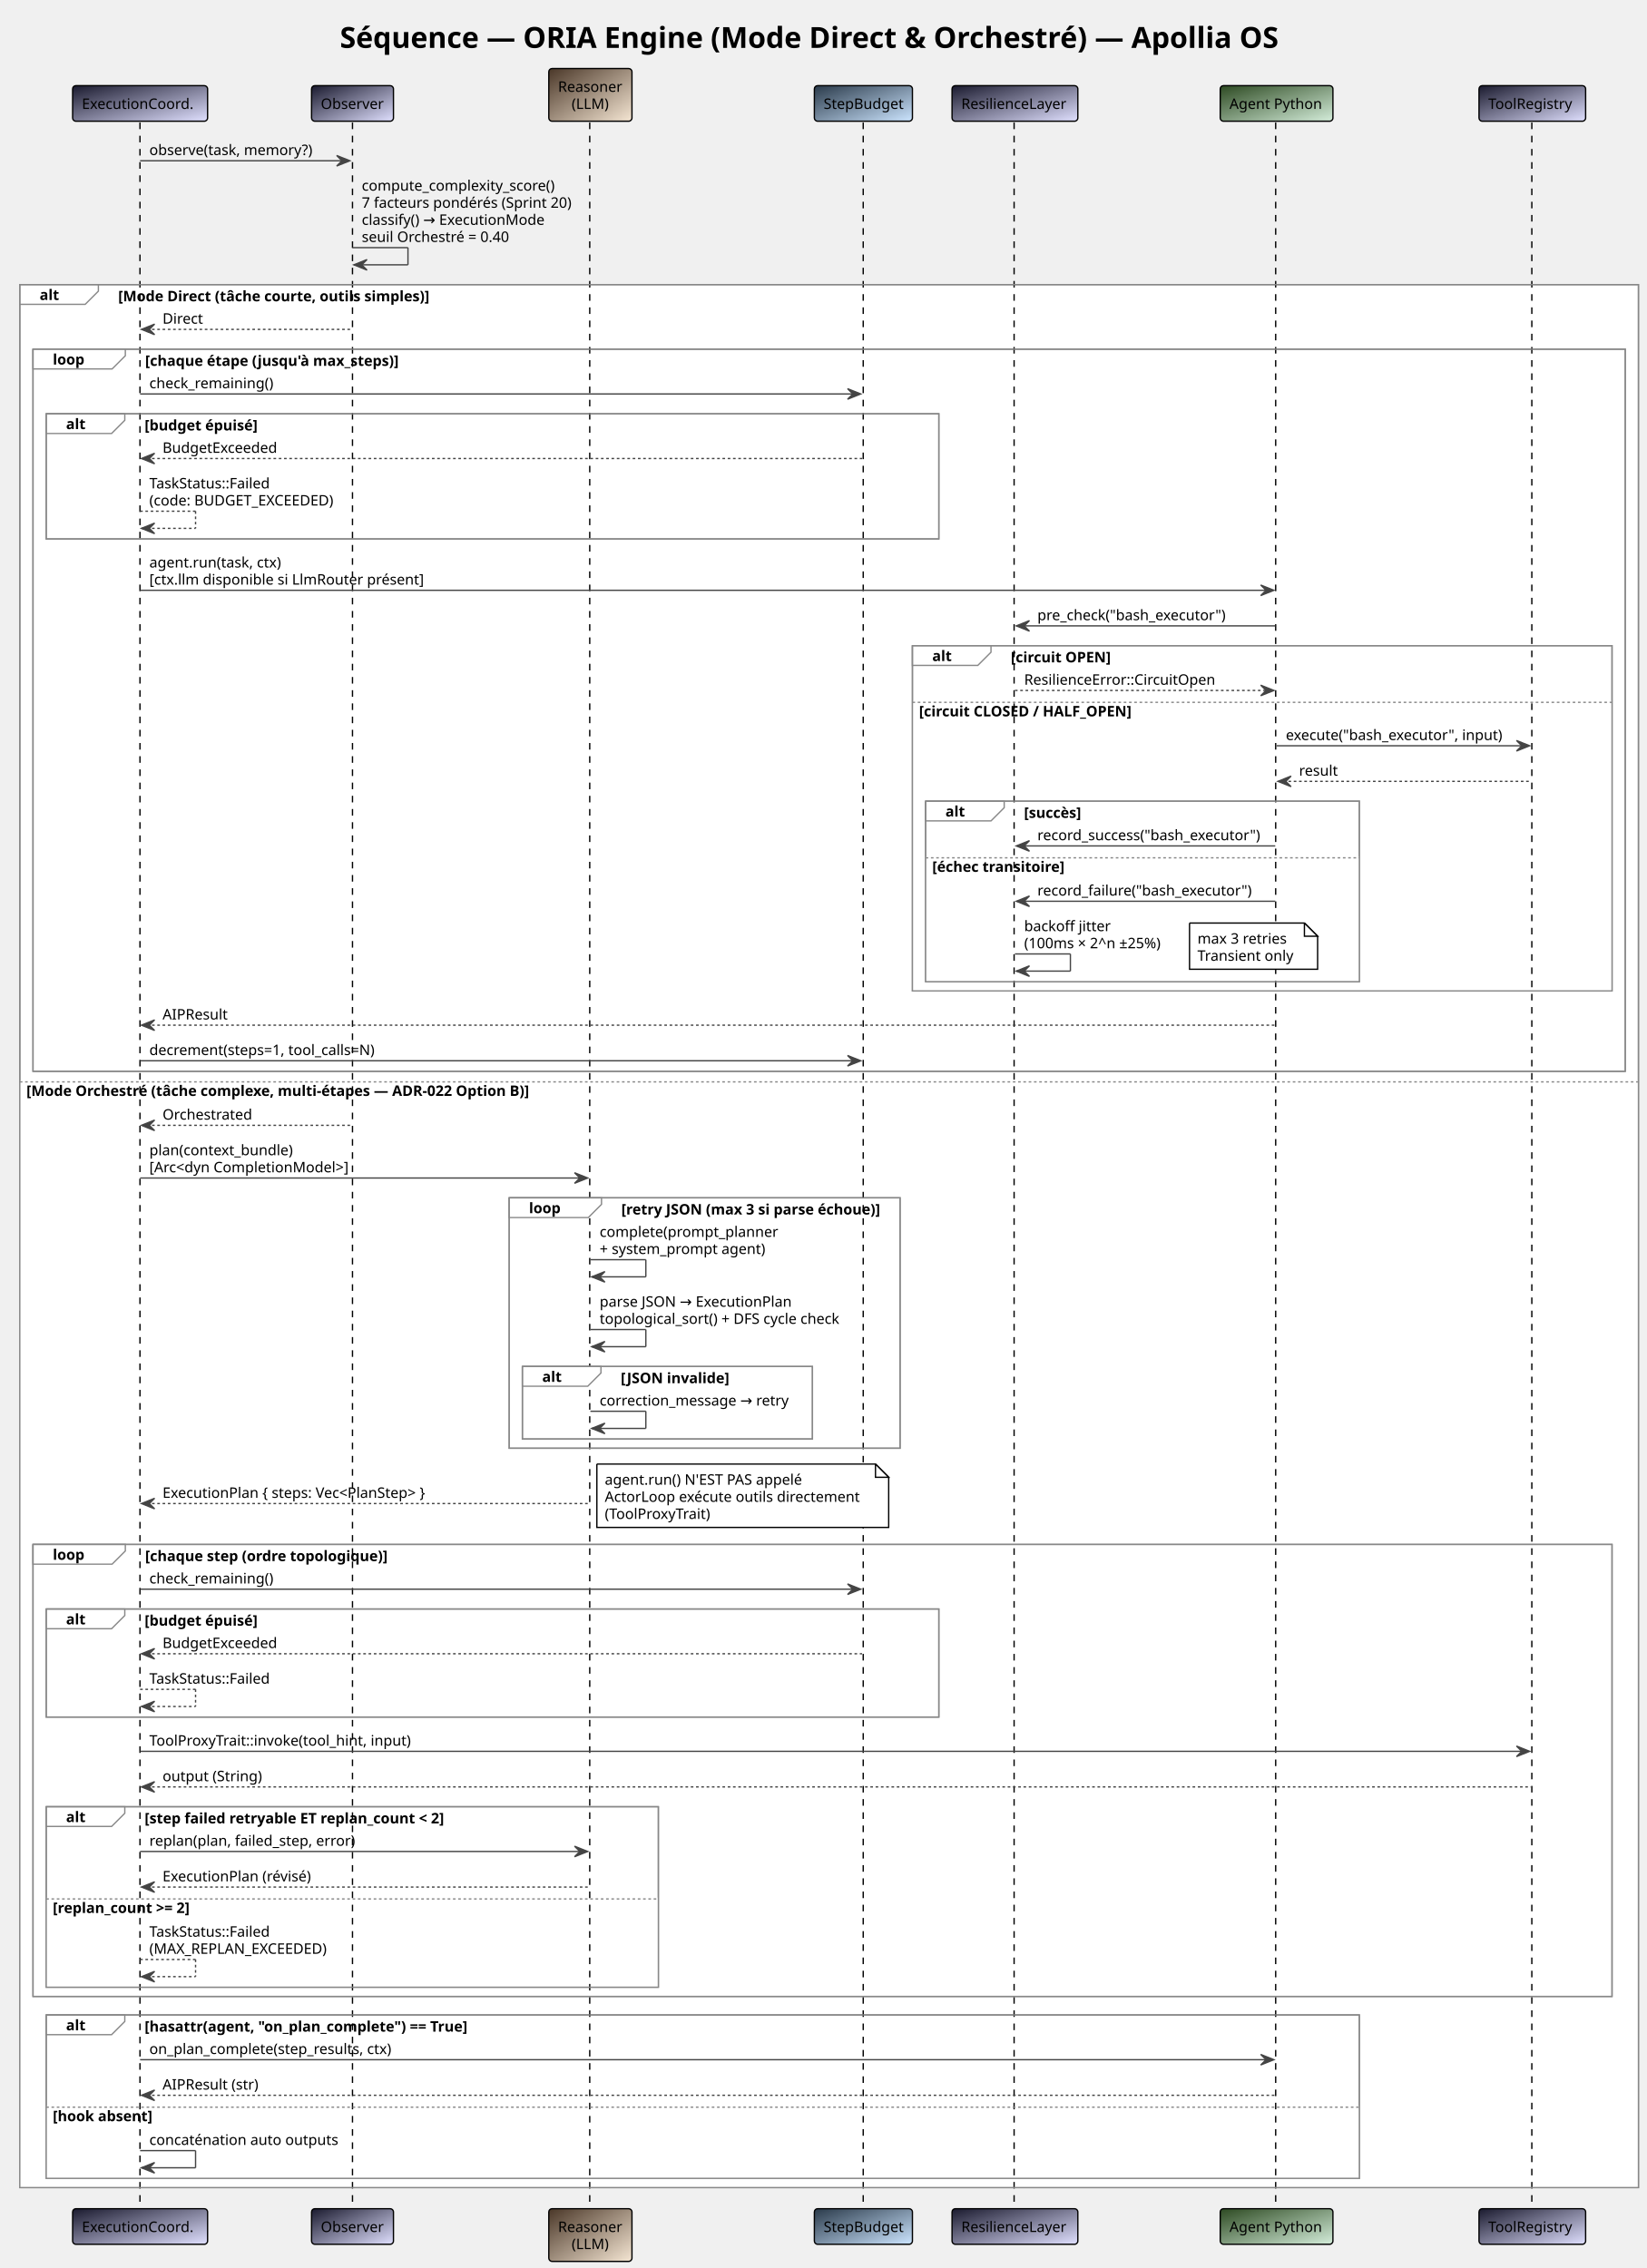
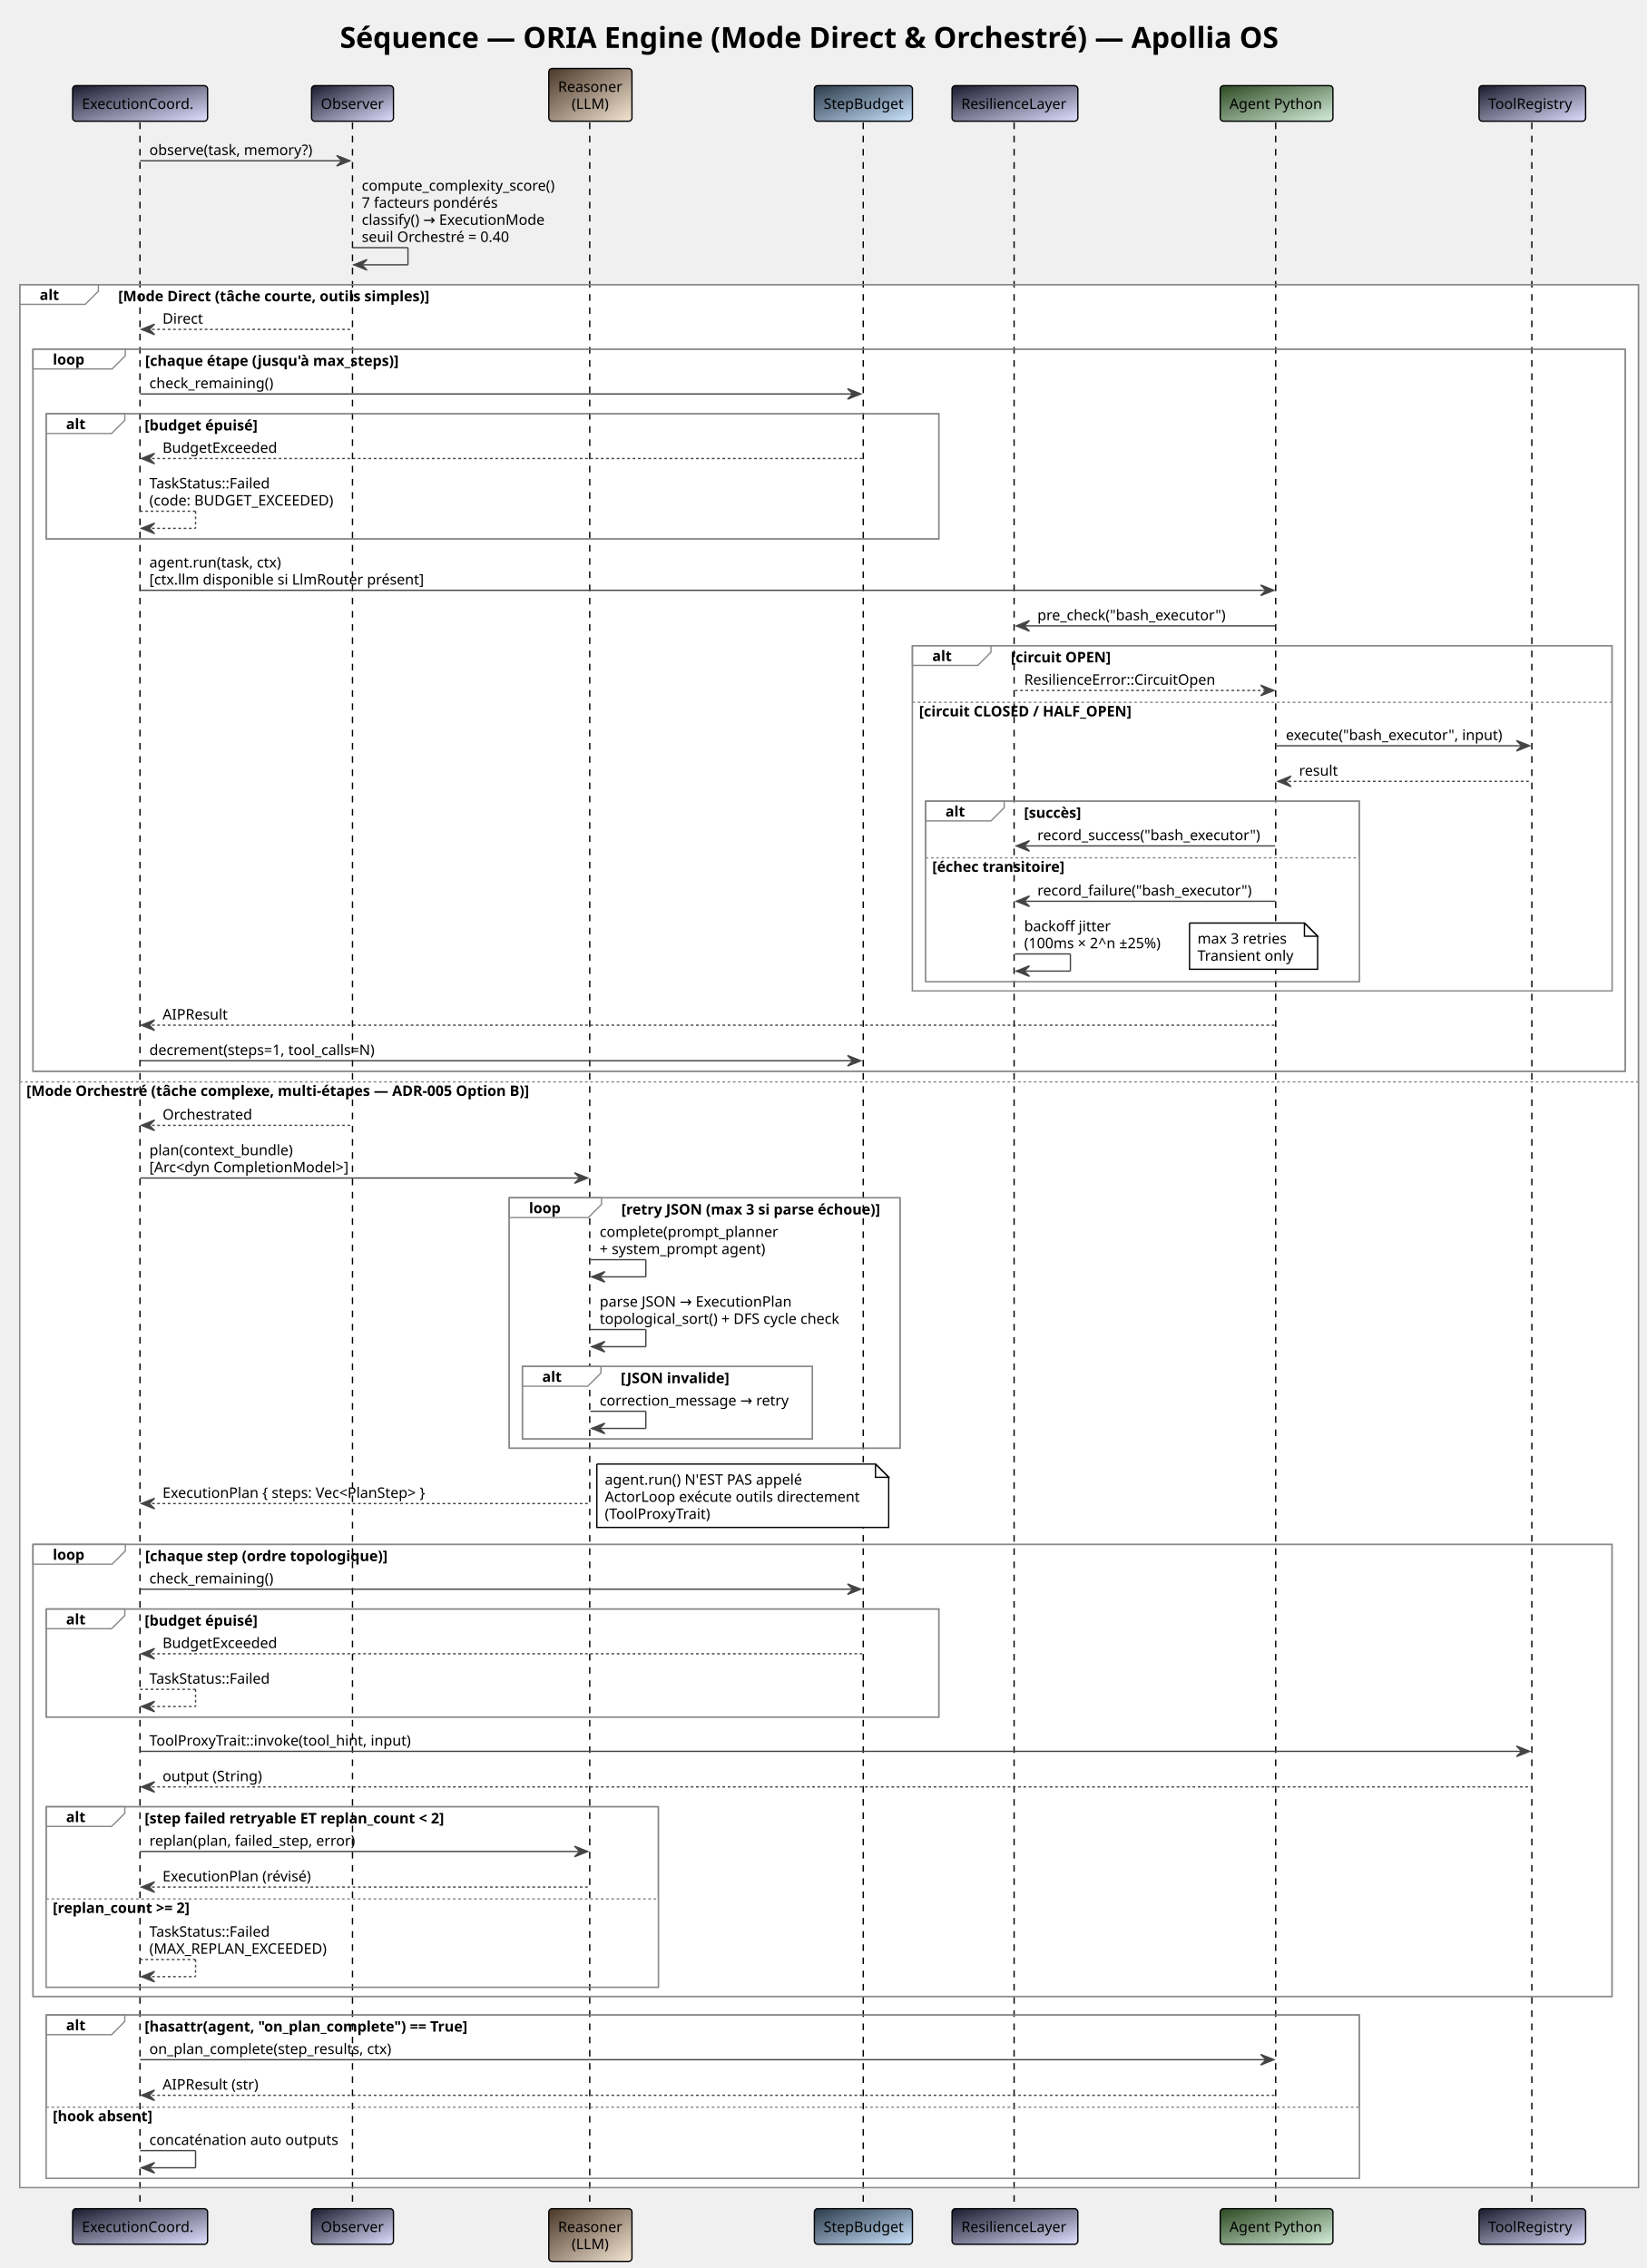
<svg xmlns="http://www.w3.org/2000/svg" contentStyleType="text/css" data-diagram-type="SEQUENCE" height="1718px" preserveAspectRatio="none" style="width:1247px;height:1718px;background:#FFFFFF;" version="1.1" viewBox="0 0 1247 1718" width="1247px" zoomAndPan="magnify">
  <defs>
    <linearGradient id="ga1h1x66v5fm60" x1="0%" x2="100%" y1="0%" y2="100%">
      <stop offset="0%" stop-color="#1A1A2E" />
      <stop offset="100%" stop-color="#E0E0FF" />
    </linearGradient>
    <linearGradient id="ga1h1x66v5fm61" x1="0%" x2="100%" y1="0%" y2="100%">
      <stop offset="0%" stop-color="#4A3728" />
      <stop offset="100%" stop-color="#F5E6D3" />
    </linearGradient>
    <linearGradient id="ga1h1x66v5fm62" x1="0%" x2="100%" y1="0%" y2="100%">
      <stop offset="0%" stop-color="#2A3A4A" />
      <stop offset="100%" stop-color="#CCE5FF" />
    </linearGradient>
    <linearGradient id="ga1h1x66v5fm63" x1="0%" x2="100%" y1="0%" y2="100%">
      <stop offset="0%" stop-color="#2D4A22" />
      <stop offset="100%" stop-color="#D4EDDA" />
    </linearGradient>
  </defs>
  <g>
    <text fill="#000000" font-family="'JetBrains Mono'" font-size="22" font-weight="bold" lengthAdjust="spacing" textLength="739.986" x="257.402" y="36.27">Séquence — ORIA Engine (Mode Direct &amp; Orchestré) — Apollia OS</text>
    <rect fill="#FFFFFF" height="1441.484" style="stroke:#888888;stroke-width:1;" width="1225.791" x="15" y="215.596" />
    <rect fill="#FFFFFF" height="547.012" style="stroke:#888888;stroke-width:1;" width="1205.791" x="25" y="264.506" />
    <rect fill="#FFFFFF" height="94.82" style="stroke:#888888;stroke-width:1;" width="675.979" x="35" y="313.416" />
    <rect fill="#FFFFFF" height="261.506" style="stroke:#888888;stroke-width:1;" width="529.812" x="690.979" y="489.102" />
    <rect fill="#FFFFFF" height="219.596" style="stroke:none;stroke-width:1;" width="529.812" x="690.979" y="531.012" />
    <rect fill="#FFFFFF" height="136.731" style="stroke:#888888;stroke-width:1;" width="328.438" x="700.979" y="606.877" />
    <rect fill="#FFFFFF" height="94.82" style="stroke:none;stroke-width:1;" width="328.438" x="700.979" y="648.787" />
    <rect fill="#FFFFFF" height="838.562" style="stroke:none;stroke-width:1;" width="1225.791" x="15" y="818.518" />
    <rect fill="#FFFFFF" height="189.685" style="stroke:#888888;stroke-width:1;" width="296.016" x="385.602" y="907.338" />
    <rect fill="#FFFFFF" height="54.91" style="stroke:#888888;stroke-width:1;" width="219.65" x="395.602" y="1035.113" />
    <rect fill="#FFFFFF" height="342.416" style="stroke:#888888;stroke-width:1;" width="1195.791" x="25" y="1169.889" />
    <rect fill="#FFFFFF" height="81.865" style="stroke:#888888;stroke-width:1;" width="675.979" x="35" y="1218.799" />
    <rect fill="#FFFFFF" height="136.731" style="stroke:#888888;stroke-width:1;" width="463.581" x="35" y="1368.574" />
    <rect fill="#FFFFFF" height="67.865" style="stroke:none;stroke-width:1;" width="463.581" x="35" y="1437.439" />
    <rect fill="#FFFFFF" height="123.775" style="stroke:#888888;stroke-width:1;" width="994.417" x="35" y="1526.305" />
    <rect fill="#FFFFFF" height="54.91" style="stroke:none;stroke-width:1;" width="994.417" x="35" y="1595.17" />
    <g class="participant-lifeline" data-entity-uid="part1" data-qualified-name="coord" id="part1-lifeline">
      <g>
        <rect fill="#000000" fill-opacity="0" height="1581.26" width="8" x="102.102" y="92.82" />
        <line style="stroke:#000000;stroke-width:1;stroke-dasharray:5,5;" x1="106" x2="106" y1="92.82" y2="1674.08" />
      </g>
    </g>
    <g class="participant-lifeline" data-entity-uid="part2" data-qualified-name="obs" id="part2-lifeline">
      <g>
        <rect fill="#000000" fill-opacity="0" height="1581.26" width="8" x="262.953" y="92.82" />
        <line style="stroke:#000000;stroke-width:1;stroke-dasharray:5,5;" x1="266.939" x2="266.939" y1="92.82" y2="1674.08" />
      </g>
    </g>
    <g class="participant-lifeline" data-entity-uid="part3" data-qualified-name="reasoner" id="part3-lifeline">
      <g>
        <rect fill="#000000" fill-opacity="0" height="1581.26" width="8" x="443.092" y="92.82" />
        <line style="stroke:#000000;stroke-width:1;stroke-dasharray:5,5;" x1="446.602" x2="446.602" y1="92.82" y2="1674.08" />
      </g>
    </g>
    <g class="participant-lifeline" data-entity-uid="part4" data-qualified-name="budget" id="part4-lifeline">
      <g>
        <rect fill="#000000" fill-opacity="0" height="1581.26" width="8" x="649.844" y="92.82" />
        <line style="stroke:#000000;stroke-width:1;stroke-dasharray:5,5;" x1="653.71" x2="653.71" y1="92.82" y2="1674.08" />
      </g>
    </g>
    <g class="participant-lifeline" data-entity-uid="part5" data-qualified-name="resilience" id="part5-lifeline">
      <g>
        <rect fill="#000000" fill-opacity="0" height="1581.26" width="8" x="764.611" y="92.82" />
        <line style="stroke:#000000;stroke-width:1;stroke-dasharray:5,5;" x1="767.979" x2="767.979" y1="92.82" y2="1674.08" />
      </g>
    </g>
    <g class="participant-lifeline" data-entity-uid="part6" data-qualified-name="agent" id="part6-lifeline">
      <g>
        <rect fill="#000000" fill-opacity="0" height="1581.26" width="8" x="962.742" y="92.82" />
        <line style="stroke:#000000;stroke-width:1;stroke-dasharray:5,5;" x1="966.067" x2="966.067" y1="92.82" y2="1674.08" />
      </g>
    </g>
    <g class="participant-lifeline" data-entity-uid="part7" data-qualified-name="tools" id="part7-lifeline">
      <g>
        <rect fill="#000000" fill-opacity="0" height="1581.26" width="8" x="1156.42" y="92.82" />
        <line style="stroke:#000000;stroke-width:1;stroke-dasharray:5,5;" x1="1160.05" x2="1160.05" y1="92.82" y2="1674.08" />
      </g>
    </g>
    <g class="participant participant-head" data-entity-uid="part1" data-qualified-name="coord" id="part1-head">
      <rect fill="url(#ga1h1x66v5fm60)" height="26.955" rx="2.5" ry="2.5" style="stroke:#000000;stroke-width:1;" width="102.204" x="55" y="64.865" />
      <text fill="#000000" font-family="'JetBrains Mono'" font-size="11" lengthAdjust="spacing" textLength="88.204" x="62" y="82.5">ExecutionCoord.</text>
    </g>
    <g class="participant participant-tail" data-entity-uid="part1" data-qualified-name="coord" id="part1-tail">
      <rect fill="url(#ga1h1x66v5fm60)" height="26.955" rx="2.5" ry="2.5" style="stroke:#000000;stroke-width:1;" width="102.204" x="55" y="1673.08" />
      <text fill="#000000" font-family="'JetBrains Mono'" font-size="11" lengthAdjust="spacing" textLength="88.204" x="62" y="1690.715">ExecutionCoord.</text>
    </g>
    <g class="participant participant-head" data-entity-uid="part2" data-qualified-name="obs" id="part2-head">
      <rect fill="url(#ga1h1x66v5fm60)" height="26.955" rx="2.5" ry="2.5" style="stroke:#000000;stroke-width:1;" width="62.028" x="235.939" y="64.865" />
      <text fill="#000000" font-family="'JetBrains Mono'" font-size="11" lengthAdjust="spacing" textLength="48.028" x="242.939" y="82.5">Observer</text>
    </g>
    <g class="participant participant-tail" data-entity-uid="part2" data-qualified-name="obs" id="part2-tail">
      <rect fill="url(#ga1h1x66v5fm60)" height="26.955" rx="2.5" ry="2.5" style="stroke:#000000;stroke-width:1;" width="62.028" x="235.939" y="1673.08" />
      <text fill="#000000" font-family="'JetBrains Mono'" font-size="11" lengthAdjust="spacing" textLength="48.028" x="242.939" y="1690.715">Observer</text>
    </g>
    <g class="participant participant-head" data-entity-uid="part3" data-qualified-name="reasoner" id="part3-head">
      <rect fill="url(#ga1h1x66v5fm61)" height="39.91" rx="2.5" ry="2.5" style="stroke:#000000;stroke-width:1;" width="62.979" x="415.602" y="51.91" />
      <text fill="#000000" font-family="'JetBrains Mono'" font-size="11" lengthAdjust="spacing" textLength="48.979" x="422.602" y="69.545">Reasoner</text>
      <text fill="#000000" font-family="'JetBrains Mono'" font-size="11" lengthAdjust="spacing" textLength="28.359" x="432.912" y="82.5">(LLM)</text>
    </g>
    <g class="participant participant-tail" data-entity-uid="part3" data-qualified-name="reasoner" id="part3-tail">
      <rect fill="url(#ga1h1x66v5fm61)" height="39.91" rx="2.5" ry="2.5" style="stroke:#000000;stroke-width:1;" width="62.979" x="415.602" y="1673.08" />
      <text fill="#000000" font-family="'JetBrains Mono'" font-size="11" lengthAdjust="spacing" textLength="48.979" x="422.602" y="1690.715">Reasoner</text>
      <text fill="#000000" font-family="'JetBrains Mono'" font-size="11" lengthAdjust="spacing" textLength="28.359" x="432.912" y="1703.67">(LLM)</text>
    </g>
    <g class="participant participant-head" data-entity-uid="part4" data-qualified-name="budget" id="part4-head">
      <rect fill="url(#ga1h1x66v5fm62)" height="26.955" rx="2.5" ry="2.5" style="stroke:#000000;stroke-width:1;" width="74.269" x="616.71" y="64.865" />
      <text fill="#000000" font-family="'JetBrains Mono'" font-size="11" lengthAdjust="spacing" textLength="60.269" x="623.71" y="82.5">StepBudget</text>
    </g>
    <g class="participant participant-tail" data-entity-uid="part4" data-qualified-name="budget" id="part4-tail">
      <rect fill="url(#ga1h1x66v5fm62)" height="26.955" rx="2.5" ry="2.5" style="stroke:#000000;stroke-width:1;" width="74.269" x="616.71" y="1673.08" />
      <text fill="#000000" font-family="'JetBrains Mono'" font-size="11" lengthAdjust="spacing" textLength="60.269" x="623.71" y="1690.715">StepBudget</text>
    </g>
    <g class="participant participant-head" data-entity-uid="part5" data-qualified-name="resilience" id="part5-head">
      <rect fill="url(#ga1h1x66v5fm60)" height="26.955" rx="2.5" ry="2.5" style="stroke:#000000;stroke-width:1;" width="95.265" x="720.979" y="64.865" />
      <text fill="#000000" font-family="'JetBrains Mono'" font-size="11" lengthAdjust="spacing" textLength="81.265" x="727.979" y="82.5">ResilienceLayer</text>
    </g>
    <g class="participant participant-tail" data-entity-uid="part5" data-qualified-name="resilience" id="part5-tail">
      <rect fill="url(#ga1h1x66v5fm60)" height="26.955" rx="2.5" ry="2.5" style="stroke:#000000;stroke-width:1;" width="95.265" x="720.979" y="1673.08" />
      <text fill="#000000" font-family="'JetBrains Mono'" font-size="11" lengthAdjust="spacing" textLength="81.265" x="727.979" y="1690.715">ResilienceLayer</text>
    </g>
    <g class="participant participant-head" data-entity-uid="part6" data-qualified-name="agent" id="part6-head">
      <rect fill="url(#ga1h1x66v5fm63)" height="26.955" rx="2.5" ry="2.5" style="stroke:#000000;stroke-width:1;" width="85.35" x="924.067" y="64.865" />
      <text fill="#000000" font-family="'JetBrains Mono'" font-size="11" lengthAdjust="spacing" textLength="71.35" x="931.067" y="82.5">Agent Python</text>
    </g>
    <g class="participant participant-tail" data-entity-uid="part6" data-qualified-name="agent" id="part6-tail">
      <rect fill="url(#ga1h1x66v5fm63)" height="26.955" rx="2.5" ry="2.5" style="stroke:#000000;stroke-width:1;" width="85.35" x="924.067" y="1673.08" />
      <text fill="#000000" font-family="'JetBrains Mono'" font-size="11" lengthAdjust="spacing" textLength="71.35" x="931.067" y="1690.715">Agent Python</text>
    </g>
    <g class="participant participant-head" data-entity-uid="part7" data-qualified-name="tools" id="part7-head">
      <rect fill="url(#ga1h1x66v5fm60)" height="26.955" rx="2.5" ry="2.5" style="stroke:#000000;stroke-width:1;" width="80.741" x="1120.05" y="64.865" />
      <text fill="#000000" font-family="'JetBrains Mono'" font-size="11" lengthAdjust="spacing" textLength="66.741" x="1127.05" y="82.5">ToolRegistry</text>
    </g>
    <g class="participant participant-tail" data-entity-uid="part7" data-qualified-name="tools" id="part7-tail">
      <rect fill="url(#ga1h1x66v5fm60)" height="26.955" rx="2.5" ry="2.5" style="stroke:#000000;stroke-width:1;" width="80.741" x="1120.05" y="1673.08" />
      <text fill="#000000" font-family="'JetBrains Mono'" font-size="11" lengthAdjust="spacing" textLength="66.741" x="1127.05" y="1690.715">ToolRegistry</text>
    </g>
    <g class="message" data-entity-1="part1" data-entity-2="part2" id="msg1">
      <polygon fill="#444444" points="254.953,117.775,264.953,121.775,254.953,125.775,258.953,121.775" style="stroke:#444444;stroke-width:1;" />
      <line style="stroke:#444444;stroke-width:1;" x1="106.102" x2="260.953" y1="121.775" y2="121.775" />
      <text fill="#000000" font-family="'JetBrains Mono'" font-size="11" lengthAdjust="spacing" textLength="126.393" x="113.102" y="117.455">observe(task, memory?)</text>
    </g>
    <g class="message" data-entity-1="part2" data-entity-2="part2" id="msg2">
      <line style="stroke:#444444;stroke-width:1;" x1="266.953" x2="308.953" y1="187.596" y2="187.596" />
      <line style="stroke:#444444;stroke-width:1;" x1="308.953" x2="308.953" y1="187.596" y2="200.596" />
      <line style="stroke:#444444;stroke-width:1;" x1="267.953" x2="308.953" y1="200.596" y2="200.596" />
      <polygon fill="#444444" points="277.953,196.596,267.953,200.596,277.953,204.596,273.953,200.596" style="stroke:#444444;stroke-width:1;" />
      <text fill="#000000" font-family="'JetBrains Mono'" font-size="11" lengthAdjust="spacing" textLength="152.115" x="273.953" y="144.41">compute_complexity_score()</text>
-       <text fill="#000000" font-family="'JetBrains Mono'" font-size="11" lengthAdjust="spacing" textLength="166.139" x="273.953" y="157.365">7 facteurs pondérés (Sprint 20)</text>
+       <text fill="#000000" font-family="'JetBrains Mono'" font-size="11" lengthAdjust="spacing" textLength="166.139" x="273.953" y="157.365">7 facteurs pondérés</text>
      <text fill="#000000" font-family="'JetBrains Mono'" font-size="11" lengthAdjust="spacing" textLength="145.648" x="273.953" y="170.32">classify() → ExecutionMode</text>
      <text fill="#000000" font-family="'JetBrains Mono'" font-size="11" lengthAdjust="spacing" textLength="120.441" x="273.953" y="183.275">seuil Orchestré = 0.40</text>
    </g>
    <path d="M15,215.596 L74.502,215.596 L74.502,220.551 L64.502,230.551 L15,230.551 L15,215.596" fill="#FFFFFF" style="stroke:#888888;stroke-width:1;" />
    <rect fill="none" height="1441.484" style="stroke:#888888;stroke-width:1;" width="1225.791" x="15" y="215.596" />
    <text fill="#000000" font-family="'JetBrains Mono'" font-size="11" font-weight="bold" lengthAdjust="spacing" textLength="14.502" x="30" y="227.231">alt</text>
    <text fill="#000000" font-family="'JetBrains Mono'" font-size="11" font-weight="bold" lengthAdjust="spacing" textLength="244.487" x="89.502" y="228.231">[Mode Direct (tâche courte, outils simples)]</text>
    <g class="message" data-entity-1="part2" data-entity-2="part1" id="msg3">
      <polygon fill="#444444" points="117.102,245.506,107.102,249.506,117.102,253.506,113.102,249.506" style="stroke:#444444;stroke-width:1;" />
      <line style="stroke:#444444;stroke-width:1;stroke-dasharray:2,2;" x1="111.102" x2="265.953" y1="249.506" y2="249.506" />
      <text fill="#000000" font-family="'JetBrains Mono'" font-size="11" lengthAdjust="spacing" textLength="31.797" x="123.102" y="245.185">Direct</text>
    </g>
    <path d="M25,264.506 L94.916,264.506 L94.916,269.461 L84.916,279.461 L25,279.461 L25,264.506" fill="#FFFFFF" style="stroke:#888888;stroke-width:1;" />
    <rect fill="none" height="547.012" style="stroke:#888888;stroke-width:1;" width="1205.791" x="25" y="264.506" />
    <text fill="#000000" font-family="'JetBrains Mono'" font-size="11" font-weight="bold" lengthAdjust="spacing" textLength="24.916" x="40" y="276.141">loop</text>
    <text fill="#000000" font-family="'JetBrains Mono'" font-size="11" font-weight="bold" lengthAdjust="spacing" textLength="199.359" x="109.916" y="277.141">[chaque étape (jusqu'à max_steps)]</text>
    <g class="message" data-entity-1="part1" data-entity-2="part4" id="msg4">
      <polygon fill="#444444" points="641.844,294.416,651.844,298.416,641.844,302.416,645.844,298.416" style="stroke:#444444;stroke-width:1;" />
      <line style="stroke:#444444;stroke-width:1;" x1="106.102" x2="647.844" y1="298.416" y2="298.416" />
      <text fill="#000000" font-family="'JetBrains Mono'" font-size="11" lengthAdjust="spacing" textLength="97.152" x="113.102" y="294.096">check_remaining()</text>
    </g>
    <path d="M35,313.416 L94.502,313.416 L94.502,318.371 L84.502,328.371 L35,328.371 L35,313.416" fill="#FFFFFF" style="stroke:#888888;stroke-width:1;" />
    <rect fill="none" height="94.82" style="stroke:#888888;stroke-width:1;" width="675.979" x="35" y="313.416" />
    <text fill="#000000" font-family="'JetBrains Mono'" font-size="11" font-weight="bold" lengthAdjust="spacing" textLength="14.502" x="50" y="325.051">alt</text>
    <text fill="#000000" font-family="'JetBrains Mono'" font-size="11" font-weight="bold" lengthAdjust="spacing" textLength="88.94" x="109.502" y="326.051">[budget épuisé]</text>
    <g class="message" data-entity-1="part4" data-entity-2="part1" id="msg5">
      <polygon fill="#444444" points="117.102,343.326,107.102,347.326,117.102,351.326,113.102,347.326" style="stroke:#444444;stroke-width:1;" />
      <line style="stroke:#444444;stroke-width:1;stroke-dasharray:2,2;" x1="111.102" x2="652.844" y1="347.326" y2="347.326" />
      <text fill="#000000" font-family="'JetBrains Mono'" font-size="11" lengthAdjust="spacing" textLength="87.753" x="123.102" y="343.006">BudgetExceeded</text>
    </g>
    <g class="message" data-entity-1="part1" data-entity-2="part1" id="msg6">
      <line style="stroke:#444444;stroke-width:1;stroke-dasharray:2,2;" x1="106.102" x2="148.102" y1="387.236" y2="387.236" />
      <line style="stroke:#444444;stroke-width:1;stroke-dasharray:2,2;" x1="148.102" x2="148.102" y1="387.236" y2="400.236" />
      <line style="stroke:#444444;stroke-width:1;stroke-dasharray:2,2;" x1="107.102" x2="148.102" y1="400.236" y2="400.236" />
      <polygon fill="#444444" points="117.102,396.236,107.102,400.236,117.102,404.236,113.102,400.236" style="stroke:#444444;stroke-width:1;" />
      <text fill="#000000" font-family="'JetBrains Mono'" font-size="11" lengthAdjust="spacing" textLength="96.073" x="113.102" y="369.961">TaskStatus::Failed</text>
      <text fill="#000000" font-family="'JetBrains Mono'" font-size="11" lengthAdjust="spacing" textLength="142.935" x="113.102" y="382.916">(code: BUDGET_EXCEEDED)</text>
    </g>
    <g class="message" data-entity-1="part1" data-entity-2="part6" id="msg7">
      <polygon fill="#444444" points="954.742,443.147,964.742,447.147,954.742,451.147,958.742,447.147" style="stroke:#444444;stroke-width:1;" />
      <line style="stroke:#444444;stroke-width:1;" x1="106.102" x2="960.742" y1="447.147" y2="447.147" />
      <text fill="#000000" font-family="'JetBrains Mono'" font-size="11" lengthAdjust="spacing" textLength="104.473" x="113.102" y="429.871">agent.run(task, ctx)</text>
      <text fill="#000000" font-family="'JetBrains Mono'" font-size="11" lengthAdjust="spacing" textLength="216.922" x="113.102" y="442.826">[ctx.llm disponible si LlmRouter présent]</text>
    </g>
    <g class="message" data-entity-1="part6" data-entity-2="part5" id="msg8">
      <polygon fill="#444444" points="779.611,470.102,769.611,474.102,779.611,478.102,775.611,474.102" style="stroke:#444444;stroke-width:1;" />
      <line style="stroke:#444444;stroke-width:1;" x1="773.611" x2="965.742" y1="474.102" y2="474.102" />
      <text fill="#000000" font-family="'JetBrains Mono'" font-size="11" lengthAdjust="spacing" textLength="146.846" x="785.611" y="469.781">pre_check("bash_executor")</text>
    </g>
    <path d="M690.979,489.102 L750.481,489.102 L750.481,494.057 L740.481,504.057 L690.979,504.057 L690.979,489.102" fill="#FFFFFF" style="stroke:#888888;stroke-width:1;" />
    <rect fill="none" height="261.506" style="stroke:#888888;stroke-width:1;" width="529.812" x="690.979" y="489.102" />
    <text fill="#000000" font-family="'JetBrains Mono'" font-size="11" font-weight="bold" lengthAdjust="spacing" textLength="14.502" x="705.979" y="500.736">alt</text>
    <text fill="#000000" font-family="'JetBrains Mono'" font-size="11" font-weight="bold" lengthAdjust="spacing" textLength="78.187" x="765.481" y="501.736">[circuit OPEN]</text>
    <g class="message" data-entity-1="part5" data-entity-2="part6" id="msg9">
      <polygon fill="#444444" points="954.742,519.012,964.742,523.012,954.742,527.012,958.742,523.012" style="stroke:#444444;stroke-width:1;" />
      <line style="stroke:#444444;stroke-width:1;stroke-dasharray:2,2;" x1="768.611" x2="960.742" y1="523.012" y2="523.012" />
      <text fill="#000000" font-family="'JetBrains Mono'" font-size="11" lengthAdjust="spacing" textLength="149.601" x="775.611" y="518.691">ResilienceError::CircuitOpen</text>
    </g>
    <line style="stroke:#888888;stroke-width:1;stroke-dasharray:2,2;" x1="690.979" x2="1220.791" y1="532.012" y2="532.012" />
    <text fill="#000000" font-family="'JetBrains Mono'" font-size="11" font-weight="bold" lengthAdjust="spacing" textLength="171.456" x="695.979" y="542.646">[circuit CLOSED / HALF_OPEN]</text>
    <g class="message" data-entity-1="part6" data-entity-2="part7" id="msg10">
      <polygon fill="#444444" points="1148.42,560.922,1158.42,564.922,1148.42,568.922,1152.42,564.922" style="stroke:#444444;stroke-width:1;" />
      <line style="stroke:#444444;stroke-width:1;" x1="966.742" x2="1154.42" y1="564.922" y2="564.922" />
      <text fill="#000000" font-family="'JetBrains Mono'" font-size="11" lengthAdjust="spacing" textLength="169.678" x="973.742" y="560.602">execute("bash_executor", input)</text>
    </g>
    <g class="message" data-entity-1="part7" data-entity-2="part6" id="msg11">
      <polygon fill="#444444" points="977.742,587.877,967.742,591.877,977.742,595.877,973.742,591.877" style="stroke:#444444;stroke-width:1;" />
      <line style="stroke:#444444;stroke-width:1;stroke-dasharray:2,2;" x1="971.742" x2="1159.42" y1="591.877" y2="591.877" />
      <text fill="#000000" font-family="'JetBrains Mono'" font-size="11" lengthAdjust="spacing" textLength="30.357" x="983.742" y="587.557">result</text>
    </g>
    <path d="M700.979,606.877 L760.481,606.877 L760.481,611.832 L750.481,621.832 L700.979,621.832 L700.979,606.877" fill="#FFFFFF" style="stroke:#888888;stroke-width:1;" />
    <rect fill="none" height="136.731" style="stroke:#888888;stroke-width:1;" width="328.438" x="700.979" y="606.877" />
    <text fill="#000000" font-family="'JetBrains Mono'" font-size="11" font-weight="bold" lengthAdjust="spacing" textLength="14.502" x="715.979" y="618.512">alt</text>
    <text fill="#000000" font-family="'JetBrains Mono'" font-size="11" font-weight="bold" lengthAdjust="spacing" textLength="45.971" x="775.481" y="619.512">[succès]</text>
    <g class="message" data-entity-1="part6" data-entity-2="part5" id="msg12">
      <polygon fill="#444444" points="779.611,636.787,769.611,640.787,779.611,644.787,775.611,640.787" style="stroke:#444444;stroke-width:1;" />
      <line style="stroke:#444444;stroke-width:1;" x1="773.611" x2="965.742" y1="640.787" y2="640.787" />
      <text fill="#000000" font-family="'JetBrains Mono'" font-size="11" lengthAdjust="spacing" textLength="174.131" x="785.611" y="636.467">record_success("bash_executor")</text>
    </g>
    <line style="stroke:#888888;stroke-width:1;stroke-dasharray:2,2;" x1="700.979" x2="1029.417" y1="649.787" y2="649.787" />
    <text fill="#000000" font-family="'JetBrains Mono'" font-size="11" font-weight="bold" lengthAdjust="spacing" textLength="103.055" x="705.979" y="660.422">[échec transitoire]</text>
    <g class="message" data-entity-1="part6" data-entity-2="part5" id="msg13">
      <polygon fill="#444444" points="779.611,678.697,769.611,682.697,779.611,686.697,775.611,682.697" style="stroke:#444444;stroke-width:1;" />
      <line style="stroke:#444444;stroke-width:1;" x1="773.611" x2="965.742" y1="682.697" y2="682.697" />
      <text fill="#000000" font-family="'JetBrains Mono'" font-size="11" lengthAdjust="spacing" textLength="167.019" x="785.611" y="678.377">record_failure("bash_executor")</text>
    </g>
    <g class="message" data-entity-1="part5" data-entity-2="part5" id="msg14">
      <line style="stroke:#444444;stroke-width:1;" x1="768.611" x2="810.611" y1="722.607" y2="722.607" />
      <line style="stroke:#444444;stroke-width:1;" x1="810.611" x2="810.611" y1="722.607" y2="735.607" />
      <line style="stroke:#444444;stroke-width:1;" x1="769.611" x2="810.611" y1="735.607" y2="735.607" />
      <polygon fill="#444444" points="779.611,731.607,769.611,735.607,779.611,739.607,775.611,735.607" style="stroke:#444444;stroke-width:1;" />
      <text fill="#000000" font-family="'JetBrains Mono'" font-size="11" lengthAdjust="spacing" textLength="68.772" x="775.611" y="705.332">backoff jitter</text>
      <text fill="#000000" font-family="'JetBrains Mono'" font-size="11" lengthAdjust="spacing" textLength="113.83" x="775.611" y="718.287">(100ms × 2^n ±25%)</text>
    </g>
    <path d="M900.83,699.197 L900.83,734.197 L997.83,734.197 L997.83,709.197 L987.83,699.197 L900.83,699.197" fill="#FFFFFF" style="stroke:#000000;stroke-width:1;" />
    <path d="M987.83,699.197 L987.83,709.197 L997.83,709.197 L987.83,699.197" fill="#FFFFFF" style="stroke:#000000;stroke-width:1;" />
    <text fill="#000000" font-family="'JetBrains Mono'" font-size="11" lengthAdjust="spacing" textLength="71.167" x="906.83" y="714.832">max 3 retries</text>
    <text fill="#000000" font-family="'JetBrains Mono'" font-size="11" lengthAdjust="spacing" textLength="76.205" x="906.83" y="727.787">Transient only</text>
    <g class="message" data-entity-1="part6" data-entity-2="part1" id="msg16">
      <polygon fill="#444444" points="117.102,772.562,107.102,776.562,117.102,780.562,113.102,776.562" style="stroke:#444444;stroke-width:1;" />
      <line style="stroke:#444444;stroke-width:1;stroke-dasharray:2,2;" x1="111.102" x2="965.742" y1="776.562" y2="776.562" />
      <text fill="#000000" font-family="'JetBrains Mono'" font-size="11" lengthAdjust="spacing" textLength="49.65" x="123.102" y="772.242">AIPResult</text>
    </g>
    <g class="message" data-entity-1="part1" data-entity-2="part4" id="msg17">
      <polygon fill="#444444" points="641.844,799.518,651.844,803.518,641.844,807.518,645.844,803.518" style="stroke:#444444;stroke-width:1;" />
      <line style="stroke:#444444;stroke-width:1;" x1="106.102" x2="647.844" y1="803.518" y2="803.518" />
      <text fill="#000000" font-family="'JetBrains Mono'" font-size="11" lengthAdjust="spacing" textLength="181.704" x="113.102" y="799.197">decrement(steps=1, tool_calls=N)</text>
    </g>
    <line style="stroke:#888888;stroke-width:1;stroke-dasharray:2,2;" x1="15" x2="1240.791" y1="819.518" y2="819.518" />
-     <text fill="#000000" font-family="'JetBrains Mono'" font-size="11" font-weight="bold" lengthAdjust="spacing" textLength="402.343" x="20" y="830.152">[Mode Orchestré (tâche complexe, multi-étapes — ADR-022 Option B)]</text>
+     <text fill="#000000" font-family="'JetBrains Mono'" font-size="11" font-weight="bold" lengthAdjust="spacing" textLength="402.343" x="20" y="830.152">[Mode Orchestré (tâche complexe, multi-étapes — ADR-005 Option B)]</text>
    <g class="message" data-entity-1="part2" data-entity-2="part1" id="msg18">
      <polygon fill="#444444" points="117.102,848.428,107.102,852.428,117.102,856.428,113.102,852.428" style="stroke:#444444;stroke-width:1;" />
      <line style="stroke:#444444;stroke-width:1;stroke-dasharray:2,2;" x1="111.102" x2="265.953" y1="852.428" y2="852.428" />
      <text fill="#000000" font-family="'JetBrains Mono'" font-size="11" lengthAdjust="spacing" textLength="69.099" x="123.102" y="848.107">Orchestrated</text>
    </g>
    <g class="message" data-entity-1="part1" data-entity-2="part3" id="msg19">
      <polygon fill="#444444" points="435.092,888.338,445.092,892.338,435.092,896.338,439.092,892.338" style="stroke:#444444;stroke-width:1;" />
      <line style="stroke:#444444;stroke-width:1;" x1="106.102" x2="441.092" y1="892.338" y2="892.338" />
      <text fill="#000000" font-family="'JetBrains Mono'" font-size="11" lengthAdjust="spacing" textLength="112.788" x="113.102" y="875.062">plan(context_bundle)</text>
      <text fill="#000000" font-family="'JetBrains Mono'" font-size="11" lengthAdjust="spacing" textLength="159.554" x="113.102" y="888.018">[Arc&lt;dyn CompletionModel&gt;]</text>
    </g>
    <path d="M385.602,907.338 L455.519,907.338 L455.519,912.293 L445.519,922.293 L385.602,922.293 L385.602,907.338" fill="#FFFFFF" style="stroke:#888888;stroke-width:1;" />
    <rect fill="none" height="189.685" style="stroke:#888888;stroke-width:1;" width="296.016" x="385.602" y="907.338" />
    <text fill="#000000" font-family="'JetBrains Mono'" font-size="11" font-weight="bold" lengthAdjust="spacing" textLength="24.916" x="400.602" y="918.973">loop</text>
    <text fill="#000000" font-family="'JetBrains Mono'" font-size="11" font-weight="bold" lengthAdjust="spacing" textLength="206.1" x="470.519" y="919.973">[retry JSON (max 3 si parse échoue)]</text>
    <g class="message" data-entity-1="part3" data-entity-2="part3" id="msg20">
      <line style="stroke:#444444;stroke-width:1;" x1="447.092" x2="489.092" y1="954.203" y2="954.203" />
      <line style="stroke:#444444;stroke-width:1;" x1="489.092" x2="489.092" y1="954.203" y2="967.203" />
      <line style="stroke:#444444;stroke-width:1;" x1="448.092" x2="489.092" y1="967.203" y2="967.203" />
      <polygon fill="#444444" points="458.092,963.203,448.092,967.203,458.092,971.203,454.092,967.203" style="stroke:#444444;stroke-width:1;" />
      <text fill="#000000" font-family="'JetBrains Mono'" font-size="11" lengthAdjust="spacing" textLength="138.161" x="454.092" y="936.928">complete(prompt_planner</text>
      <text fill="#000000" font-family="'JetBrains Mono'" font-size="11" lengthAdjust="spacing" textLength="131.748" x="454.092" y="949.883">+ system_prompt agent)</text>
    </g>
    <g class="message" data-entity-1="part3" data-entity-2="part3" id="msg21">
      <line style="stroke:#444444;stroke-width:1;" x1="447.092" x2="489.092" y1="1007.113" y2="1007.113" />
      <line style="stroke:#444444;stroke-width:1;" x1="489.092" x2="489.092" y1="1007.113" y2="1020.113" />
      <line style="stroke:#444444;stroke-width:1;" x1="448.092" x2="489.092" y1="1020.113" y2="1020.113" />
      <polygon fill="#444444" points="458.092,1016.113,448.092,1020.113,458.092,1024.113,454.092,1020.113" style="stroke:#444444;stroke-width:1;" />
      <text fill="#000000" font-family="'JetBrains Mono'" font-size="11" lengthAdjust="spacing" textLength="151.03" x="454.092" y="989.838">parse JSON → ExecutionPlan</text>
      <text fill="#000000" font-family="'JetBrains Mono'" font-size="11" lengthAdjust="spacing" textLength="192.752" x="454.092" y="1002.793">topological_sort() + DFS cycle check</text>
    </g>
    <path d="M395.602,1035.113 L455.104,1035.113 L455.104,1040.068 L445.104,1050.068 L395.602,1050.068 L395.602,1035.113" fill="#FFFFFF" style="stroke:#888888;stroke-width:1;" />
    <rect fill="none" height="54.91" style="stroke:#888888;stroke-width:1;" width="219.65" x="395.602" y="1035.113" />
    <text fill="#000000" font-family="'JetBrains Mono'" font-size="11" font-weight="bold" lengthAdjust="spacing" textLength="14.502" x="410.602" y="1046.748">alt</text>
    <text fill="#000000" font-family="'JetBrains Mono'" font-size="11" font-weight="bold" lengthAdjust="spacing" textLength="84.858" x="470.104" y="1047.748">[JSON invalide]</text>
    <g class="message" data-entity-1="part3" data-entity-2="part3" id="msg22">
      <line style="stroke:#444444;stroke-width:1;" x1="447.092" x2="489.092" y1="1069.023" y2="1069.023" />
      <line style="stroke:#444444;stroke-width:1;" x1="489.092" x2="489.092" y1="1069.023" y2="1082.023" />
      <line style="stroke:#444444;stroke-width:1;" x1="448.092" x2="489.092" y1="1082.023" y2="1082.023" />
      <polygon fill="#444444" points="458.092,1078.023,448.092,1082.023,458.092,1086.023,454.092,1082.023" style="stroke:#444444;stroke-width:1;" />
      <text fill="#000000" font-family="'JetBrains Mono'" font-size="11" lengthAdjust="spacing" textLength="149.161" x="454.092" y="1064.703">correction_message → retry</text>
    </g>
    <g class="message" data-entity-1="part3" data-entity-2="part1" id="msg23">
      <polygon fill="#444444" points="117.102,1134.934,107.102,1138.934,117.102,1142.934,113.102,1138.934" style="stroke:#444444;stroke-width:1;" />
      <line style="stroke:#444444;stroke-width:1;stroke-dasharray:2,2;" x1="111.102" x2="446.092" y1="1138.934" y2="1138.934" />
      <text fill="#000000" font-family="'JetBrains Mono'" font-size="11" lengthAdjust="spacing" textLength="208.968" x="123.102" y="1134.613">ExecutionPlan { steps: Vec&lt;PlanStep&gt; }</text>
    </g>
    <path d="M452,1109.023 L452,1157.023 L673,1157.023 L673,1119.023 L663,1109.023 L452,1109.023" fill="#FFFFFF" style="stroke:#000000;stroke-width:1;" />
    <path d="M663,1109.023 L663,1119.023 L673,1119.023 L663,1109.023" fill="#FFFFFF" style="stroke:#000000;stroke-width:1;" />
    <text fill="#000000" font-family="'JetBrains Mono'" font-size="11" lengthAdjust="spacing" textLength="153.672" x="458" y="1124.658">agent.run() N'EST PAS appelé</text>
    <text fill="#000000" font-family="'JetBrains Mono'" font-size="11" lengthAdjust="spacing" textLength="200.659" x="458" y="1137.613">ActorLoop exécute outils directement</text>
    <text fill="#000000" font-family="'JetBrains Mono'" font-size="11" lengthAdjust="spacing" textLength="85.46" x="458" y="1150.568">(ToolProxyTrait)</text>
    <path d="M25,1169.889 L94.916,1169.889 L94.916,1174.844 L84.916,1184.844 L25,1184.844 L25,1169.889" fill="#FFFFFF" style="stroke:#888888;stroke-width:1;" />
    <rect fill="none" height="342.416" style="stroke:#888888;stroke-width:1;" width="1195.791" x="25" y="1169.889" />
    <text fill="#000000" font-family="'JetBrains Mono'" font-size="11" font-weight="bold" lengthAdjust="spacing" textLength="24.916" x="40" y="1181.523">loop</text>
    <text fill="#000000" font-family="'JetBrains Mono'" font-size="11" font-weight="bold" lengthAdjust="spacing" textLength="191.05" x="109.916" y="1182.523">[chaque step (ordre topologique)]</text>
    <g class="message" data-entity-1="part1" data-entity-2="part4" id="msg25">
      <polygon fill="#444444" points="641.844,1199.799,651.844,1203.799,641.844,1207.799,645.844,1203.799" style="stroke:#444444;stroke-width:1;" />
      <line style="stroke:#444444;stroke-width:1;" x1="106.102" x2="647.844" y1="1203.799" y2="1203.799" />
      <text fill="#000000" font-family="'JetBrains Mono'" font-size="11" lengthAdjust="spacing" textLength="97.152" x="113.102" y="1199.478">check_remaining()</text>
    </g>
    <path d="M35,1218.799 L94.502,1218.799 L94.502,1223.754 L84.502,1233.754 L35,1233.754 L35,1218.799" fill="#FFFFFF" style="stroke:#888888;stroke-width:1;" />
    <rect fill="none" height="81.865" style="stroke:#888888;stroke-width:1;" width="675.979" x="35" y="1218.799" />
    <text fill="#000000" font-family="'JetBrains Mono'" font-size="11" font-weight="bold" lengthAdjust="spacing" textLength="14.502" x="50" y="1230.434">alt</text>
    <text fill="#000000" font-family="'JetBrains Mono'" font-size="11" font-weight="bold" lengthAdjust="spacing" textLength="88.94" x="109.502" y="1231.434">[budget épuisé]</text>
    <g class="message" data-entity-1="part4" data-entity-2="part1" id="msg26">
      <polygon fill="#444444" points="117.102,1248.709,107.102,1252.709,117.102,1256.709,113.102,1252.709" style="stroke:#444444;stroke-width:1;" />
      <line style="stroke:#444444;stroke-width:1;stroke-dasharray:2,2;" x1="111.102" x2="652.844" y1="1252.709" y2="1252.709" />
      <text fill="#000000" font-family="'JetBrains Mono'" font-size="11" lengthAdjust="spacing" textLength="87.753" x="123.102" y="1248.389">BudgetExceeded</text>
    </g>
    <g class="message" data-entity-1="part1" data-entity-2="part1" id="msg27">
      <line style="stroke:#444444;stroke-width:1;stroke-dasharray:2,2;" x1="106.102" x2="148.102" y1="1279.664" y2="1279.664" />
      <line style="stroke:#444444;stroke-width:1;stroke-dasharray:2,2;" x1="148.102" x2="148.102" y1="1279.664" y2="1292.664" />
      <line style="stroke:#444444;stroke-width:1;stroke-dasharray:2,2;" x1="107.102" x2="148.102" y1="1292.664" y2="1292.664" />
      <polygon fill="#444444" points="117.102,1288.664,107.102,1292.664,117.102,1296.664,113.102,1292.664" style="stroke:#444444;stroke-width:1;" />
      <text fill="#000000" font-family="'JetBrains Mono'" font-size="11" lengthAdjust="spacing" textLength="96.073" x="113.102" y="1275.344">TaskStatus::Failed</text>
    </g>
    <g class="message" data-entity-1="part1" data-entity-2="part7" id="msg28">
      <polygon fill="#444444" points="1148.42,1322.619,1158.42,1326.619,1148.42,1330.619,1152.42,1326.619" style="stroke:#444444;stroke-width:1;" />
      <line style="stroke:#444444;stroke-width:1;" x1="106.102" x2="1154.42" y1="1326.619" y2="1326.619" />
      <text fill="#000000" font-family="'JetBrains Mono'" font-size="11" lengthAdjust="spacing" textLength="209.521" x="113.102" y="1322.299">ToolProxyTrait::invoke(tool_hint, input)</text>
    </g>
    <g class="message" data-entity-1="part7" data-entity-2="part1" id="msg29">
      <polygon fill="#444444" points="117.102,1349.574,107.102,1353.574,117.102,1357.574,113.102,1353.574" style="stroke:#444444;stroke-width:1;" />
      <line style="stroke:#444444;stroke-width:1;stroke-dasharray:2,2;" x1="111.102" x2="1159.42" y1="1353.574" y2="1353.574" />
      <text fill="#000000" font-family="'JetBrains Mono'" font-size="11" lengthAdjust="spacing" textLength="77.602" x="123.102" y="1349.254">output (String)</text>
    </g>
    <path d="M35,1368.574 L94.502,1368.574 L94.502,1373.529 L84.502,1383.529 L35,1383.529 L35,1368.574" fill="#FFFFFF" style="stroke:#888888;stroke-width:1;" />
    <rect fill="none" height="136.731" style="stroke:#888888;stroke-width:1;" width="463.581" x="35" y="1368.574" />
    <text fill="#000000" font-family="'JetBrains Mono'" font-size="11" font-weight="bold" lengthAdjust="spacing" textLength="14.502" x="50" y="1380.209">alt</text>
    <text fill="#000000" font-family="'JetBrains Mono'" font-size="11" font-weight="bold" lengthAdjust="spacing" textLength="240.818" x="109.502" y="1381.209">[step failed retryable ET replan_count &lt; 2]</text>
    <g class="message" data-entity-1="part1" data-entity-2="part3" id="msg30">
      <polygon fill="#444444" points="435.092,1398.484,445.092,1402.484,435.092,1406.484,439.092,1402.484" style="stroke:#444444;stroke-width:1;" />
      <line style="stroke:#444444;stroke-width:1;" x1="106.102" x2="441.092" y1="1402.484" y2="1402.484" />
      <text fill="#000000" font-family="'JetBrains Mono'" font-size="11" lengthAdjust="spacing" textLength="161.906" x="113.102" y="1398.164">replan(plan, failed_step, error)</text>
    </g>
    <g class="message" data-entity-1="part3" data-entity-2="part1" id="msg31">
      <polygon fill="#444444" points="117.102,1425.439,107.102,1429.439,117.102,1433.439,113.102,1429.439" style="stroke:#444444;stroke-width:1;" />
      <line style="stroke:#444444;stroke-width:1;stroke-dasharray:2,2;" x1="111.102" x2="446.092" y1="1429.439" y2="1429.439" />
      <text fill="#000000" font-family="'JetBrains Mono'" font-size="11" lengthAdjust="spacing" textLength="116.209" x="123.102" y="1425.119">ExecutionPlan (révisé)</text>
    </g>
    <line style="stroke:#888888;stroke-width:1;stroke-dasharray:2,2;" x1="35" x2="498.581" y1="1438.439" y2="1438.439" />
    <text fill="#000000" font-family="'JetBrains Mono'" font-size="11" font-weight="bold" lengthAdjust="spacing" textLength="113.448" x="40" y="1449.074">[replan_count &gt;= 2]</text>
    <g class="message" data-entity-1="part1" data-entity-2="part1" id="msg32">
      <line style="stroke:#444444;stroke-width:1;stroke-dasharray:2,2;" x1="106.102" x2="148.102" y1="1484.305" y2="1484.305" />
      <line style="stroke:#444444;stroke-width:1;stroke-dasharray:2,2;" x1="148.102" x2="148.102" y1="1484.305" y2="1497.305" />
      <line style="stroke:#444444;stroke-width:1;stroke-dasharray:2,2;" x1="107.102" x2="148.102" y1="1497.305" y2="1497.305" />
      <polygon fill="#444444" points="117.102,1493.305,107.102,1497.305,117.102,1501.305,113.102,1497.305" style="stroke:#444444;stroke-width:1;" />
      <text fill="#000000" font-family="'JetBrains Mono'" font-size="11" lengthAdjust="spacing" textLength="96.073" x="113.102" y="1467.029">TaskStatus::Failed</text>
      <text fill="#000000" font-family="'JetBrains Mono'" font-size="11" lengthAdjust="spacing" textLength="137.505" x="113.102" y="1479.984">(MAX_REPLAN_EXCEEDED)</text>
    </g>
    <path d="M35,1526.305 L94.502,1526.305 L94.502,1531.26 L84.502,1541.26 L35,1541.26 L35,1526.305" fill="#FFFFFF" style="stroke:#888888;stroke-width:1;" />
    <rect fill="none" height="123.775" style="stroke:#888888;stroke-width:1;" width="994.417" x="35" y="1526.305" />
    <text fill="#000000" font-family="'JetBrains Mono'" font-size="11" font-weight="bold" lengthAdjust="spacing" textLength="14.502" x="50" y="1537.939">alt</text>
    <text fill="#000000" font-family="'JetBrains Mono'" font-size="11" font-weight="bold" lengthAdjust="spacing" textLength="257.308" x="109.502" y="1538.939">[hasattr(agent, "on_plan_complete") == True]</text>
    <g class="message" data-entity-1="part1" data-entity-2="part6" id="msg33">
      <polygon fill="#444444" points="954.742,1556.215,964.742,1560.215,954.742,1564.215,958.742,1560.215" style="stroke:#444444;stroke-width:1;" />
      <line style="stroke:#444444;stroke-width:1;" x1="106.102" x2="960.742" y1="1560.215" y2="1560.215" />
      <text fill="#000000" font-family="'JetBrains Mono'" font-size="11" lengthAdjust="spacing" textLength="191.571" x="113.102" y="1555.895">on_plan_complete(step_results, ctx)</text>
    </g>
    <g class="message" data-entity-1="part6" data-entity-2="part1" id="msg34">
      <polygon fill="#444444" points="117.102,1583.17,107.102,1587.17,117.102,1591.17,113.102,1587.17" style="stroke:#444444;stroke-width:1;" />
      <line style="stroke:#444444;stroke-width:1;stroke-dasharray:2,2;" x1="111.102" x2="965.742" y1="1587.17" y2="1587.17" />
      <text fill="#000000" font-family="'JetBrains Mono'" font-size="11" lengthAdjust="spacing" textLength="74.508" x="123.102" y="1582.85">AIPResult (str)</text>
    </g>
    <line style="stroke:#888888;stroke-width:1;stroke-dasharray:2,2;" x1="35" x2="1029.417" y1="1596.17" y2="1596.17" />
    <text fill="#000000" font-family="'JetBrains Mono'" font-size="11" font-weight="bold" lengthAdjust="spacing" textLength="78.117" x="40" y="1606.805">[hook absent]</text>
    <g class="message" data-entity-1="part1" data-entity-2="part1" id="msg35">
      <line style="stroke:#444444;stroke-width:1;" x1="106.102" x2="148.102" y1="1629.08" y2="1629.08" />
      <line style="stroke:#444444;stroke-width:1;" x1="148.102" x2="148.102" y1="1629.08" y2="1642.08" />
      <line style="stroke:#444444;stroke-width:1;" x1="107.102" x2="148.102" y1="1642.08" y2="1642.08" />
      <polygon fill="#444444" points="117.102,1638.08,107.102,1642.08,117.102,1646.08,113.102,1642.08" style="stroke:#444444;stroke-width:1;" />
      <text fill="#000000" font-family="'JetBrains Mono'" font-size="11" lengthAdjust="spacing" textLength="146.851" x="113.102" y="1624.76">concaténation auto outputs</text>
    </g>
  </g>
</svg>
